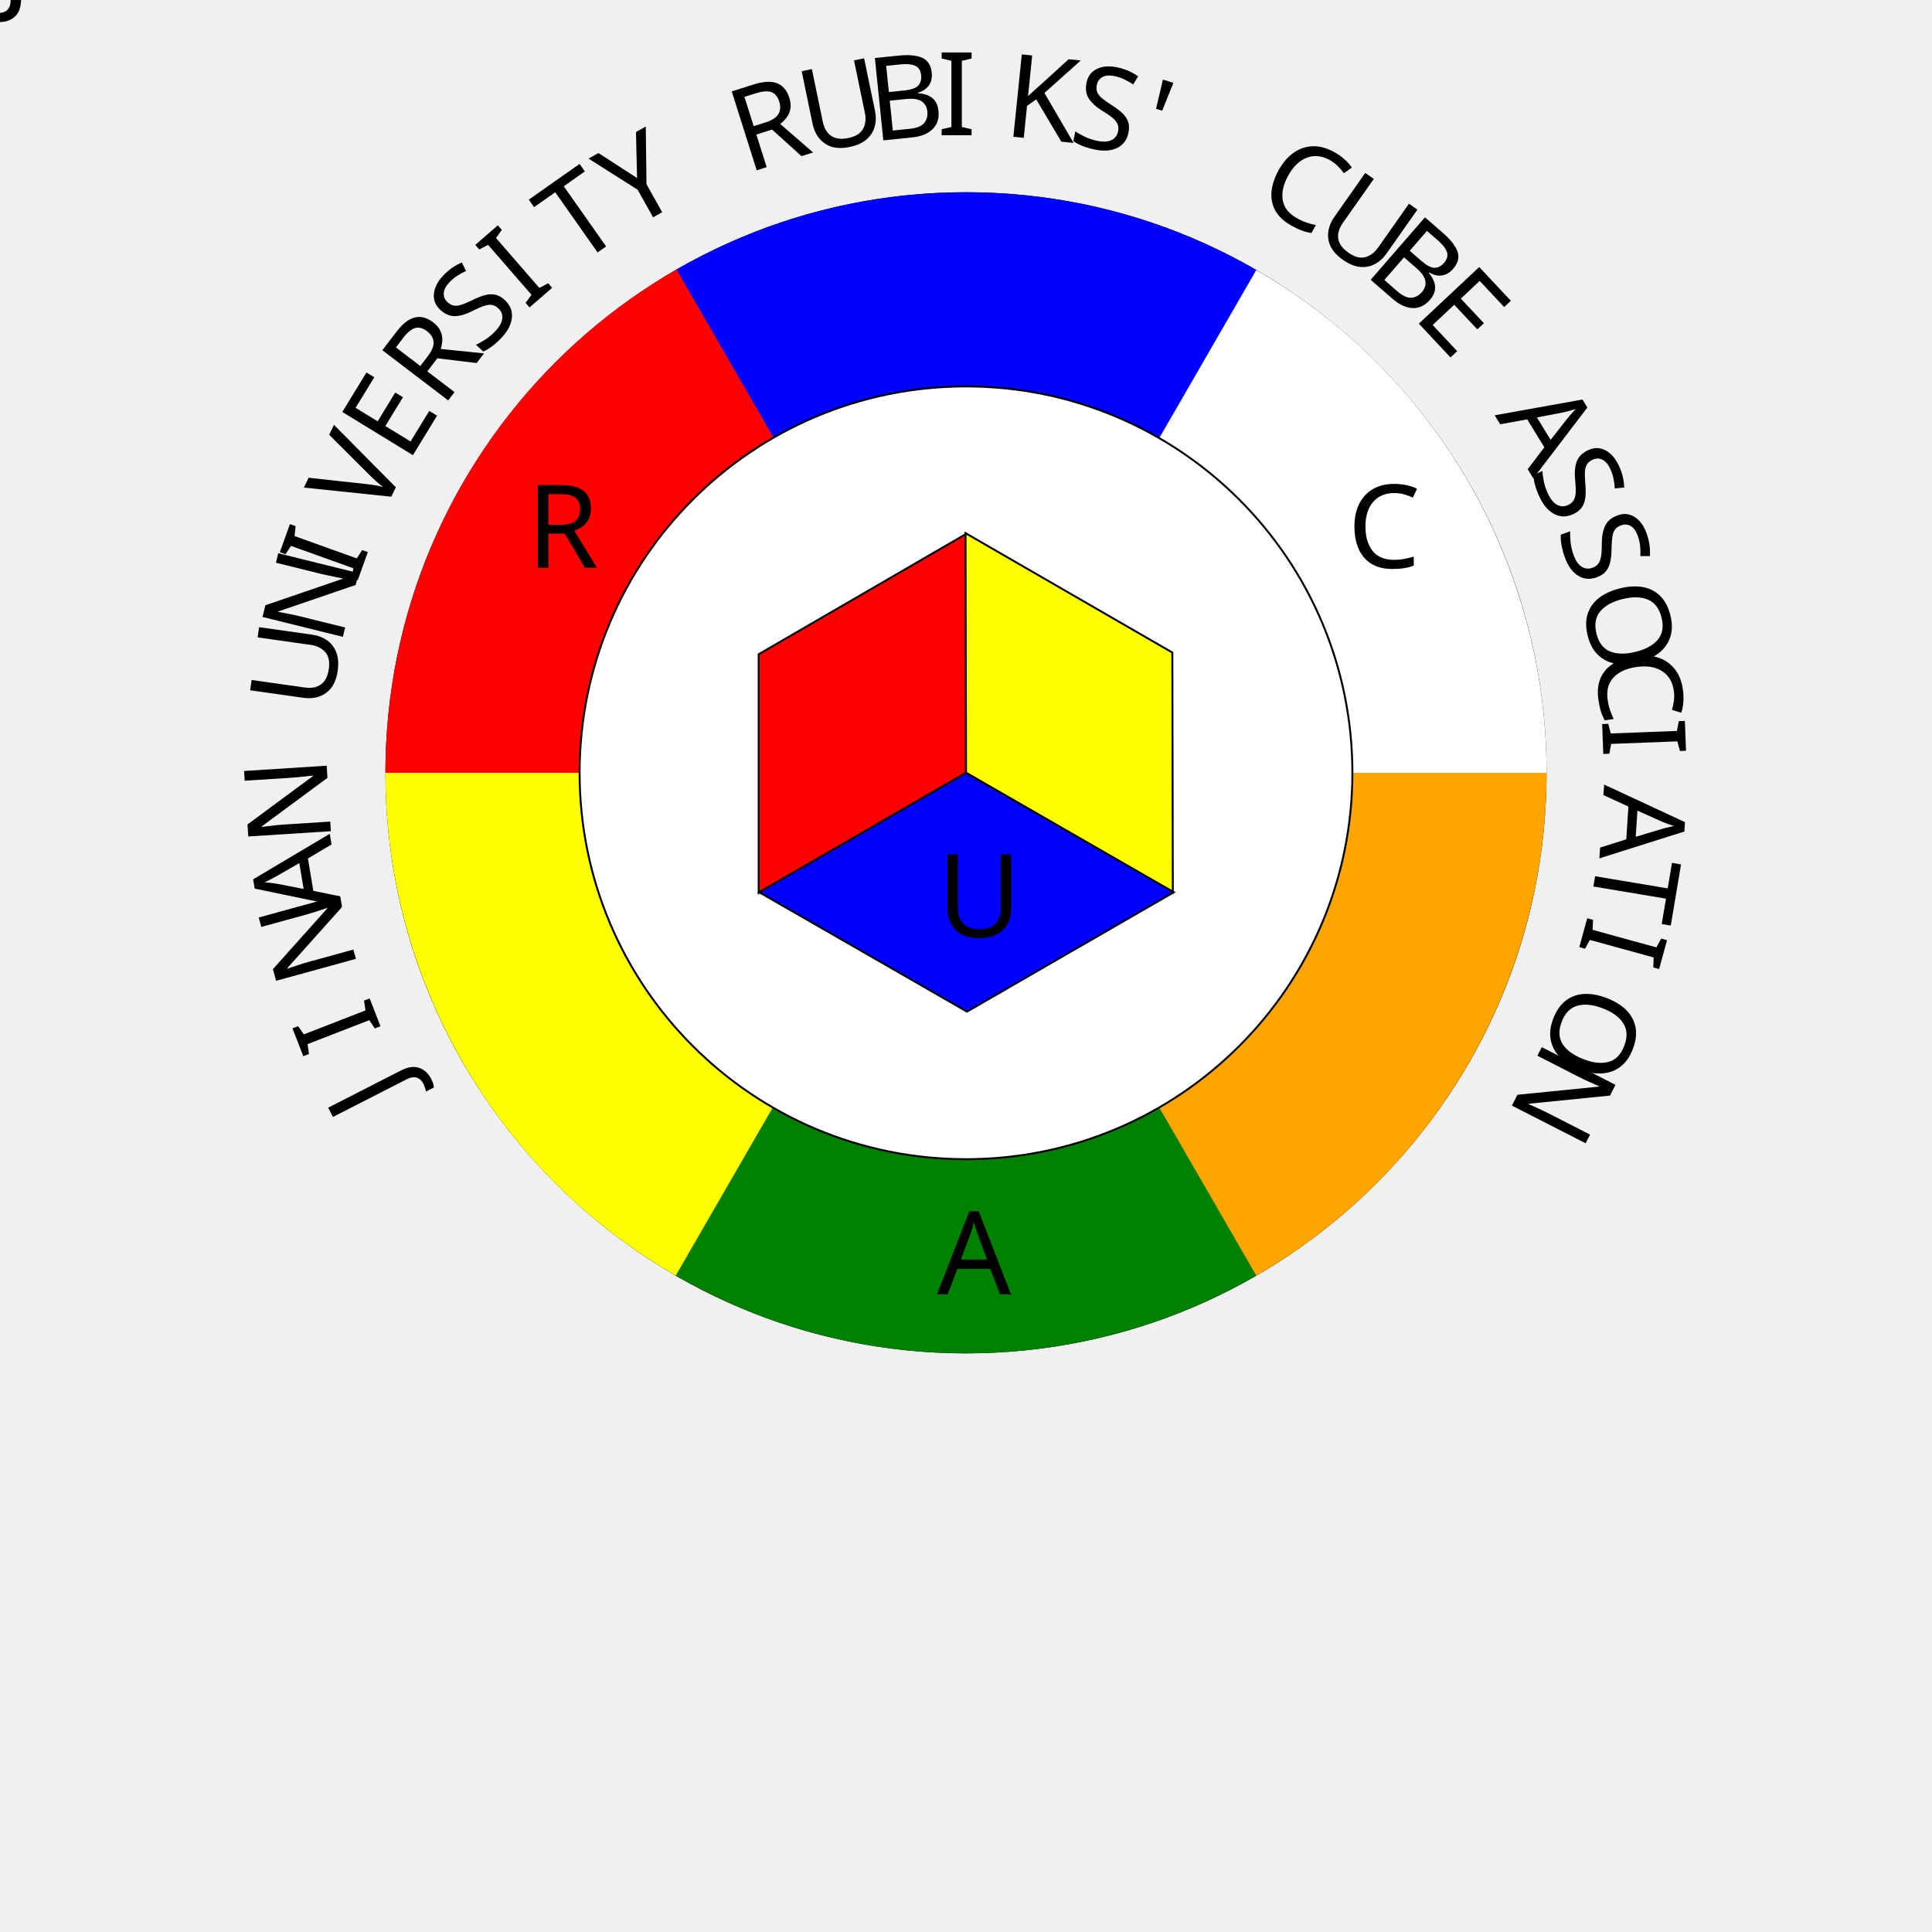
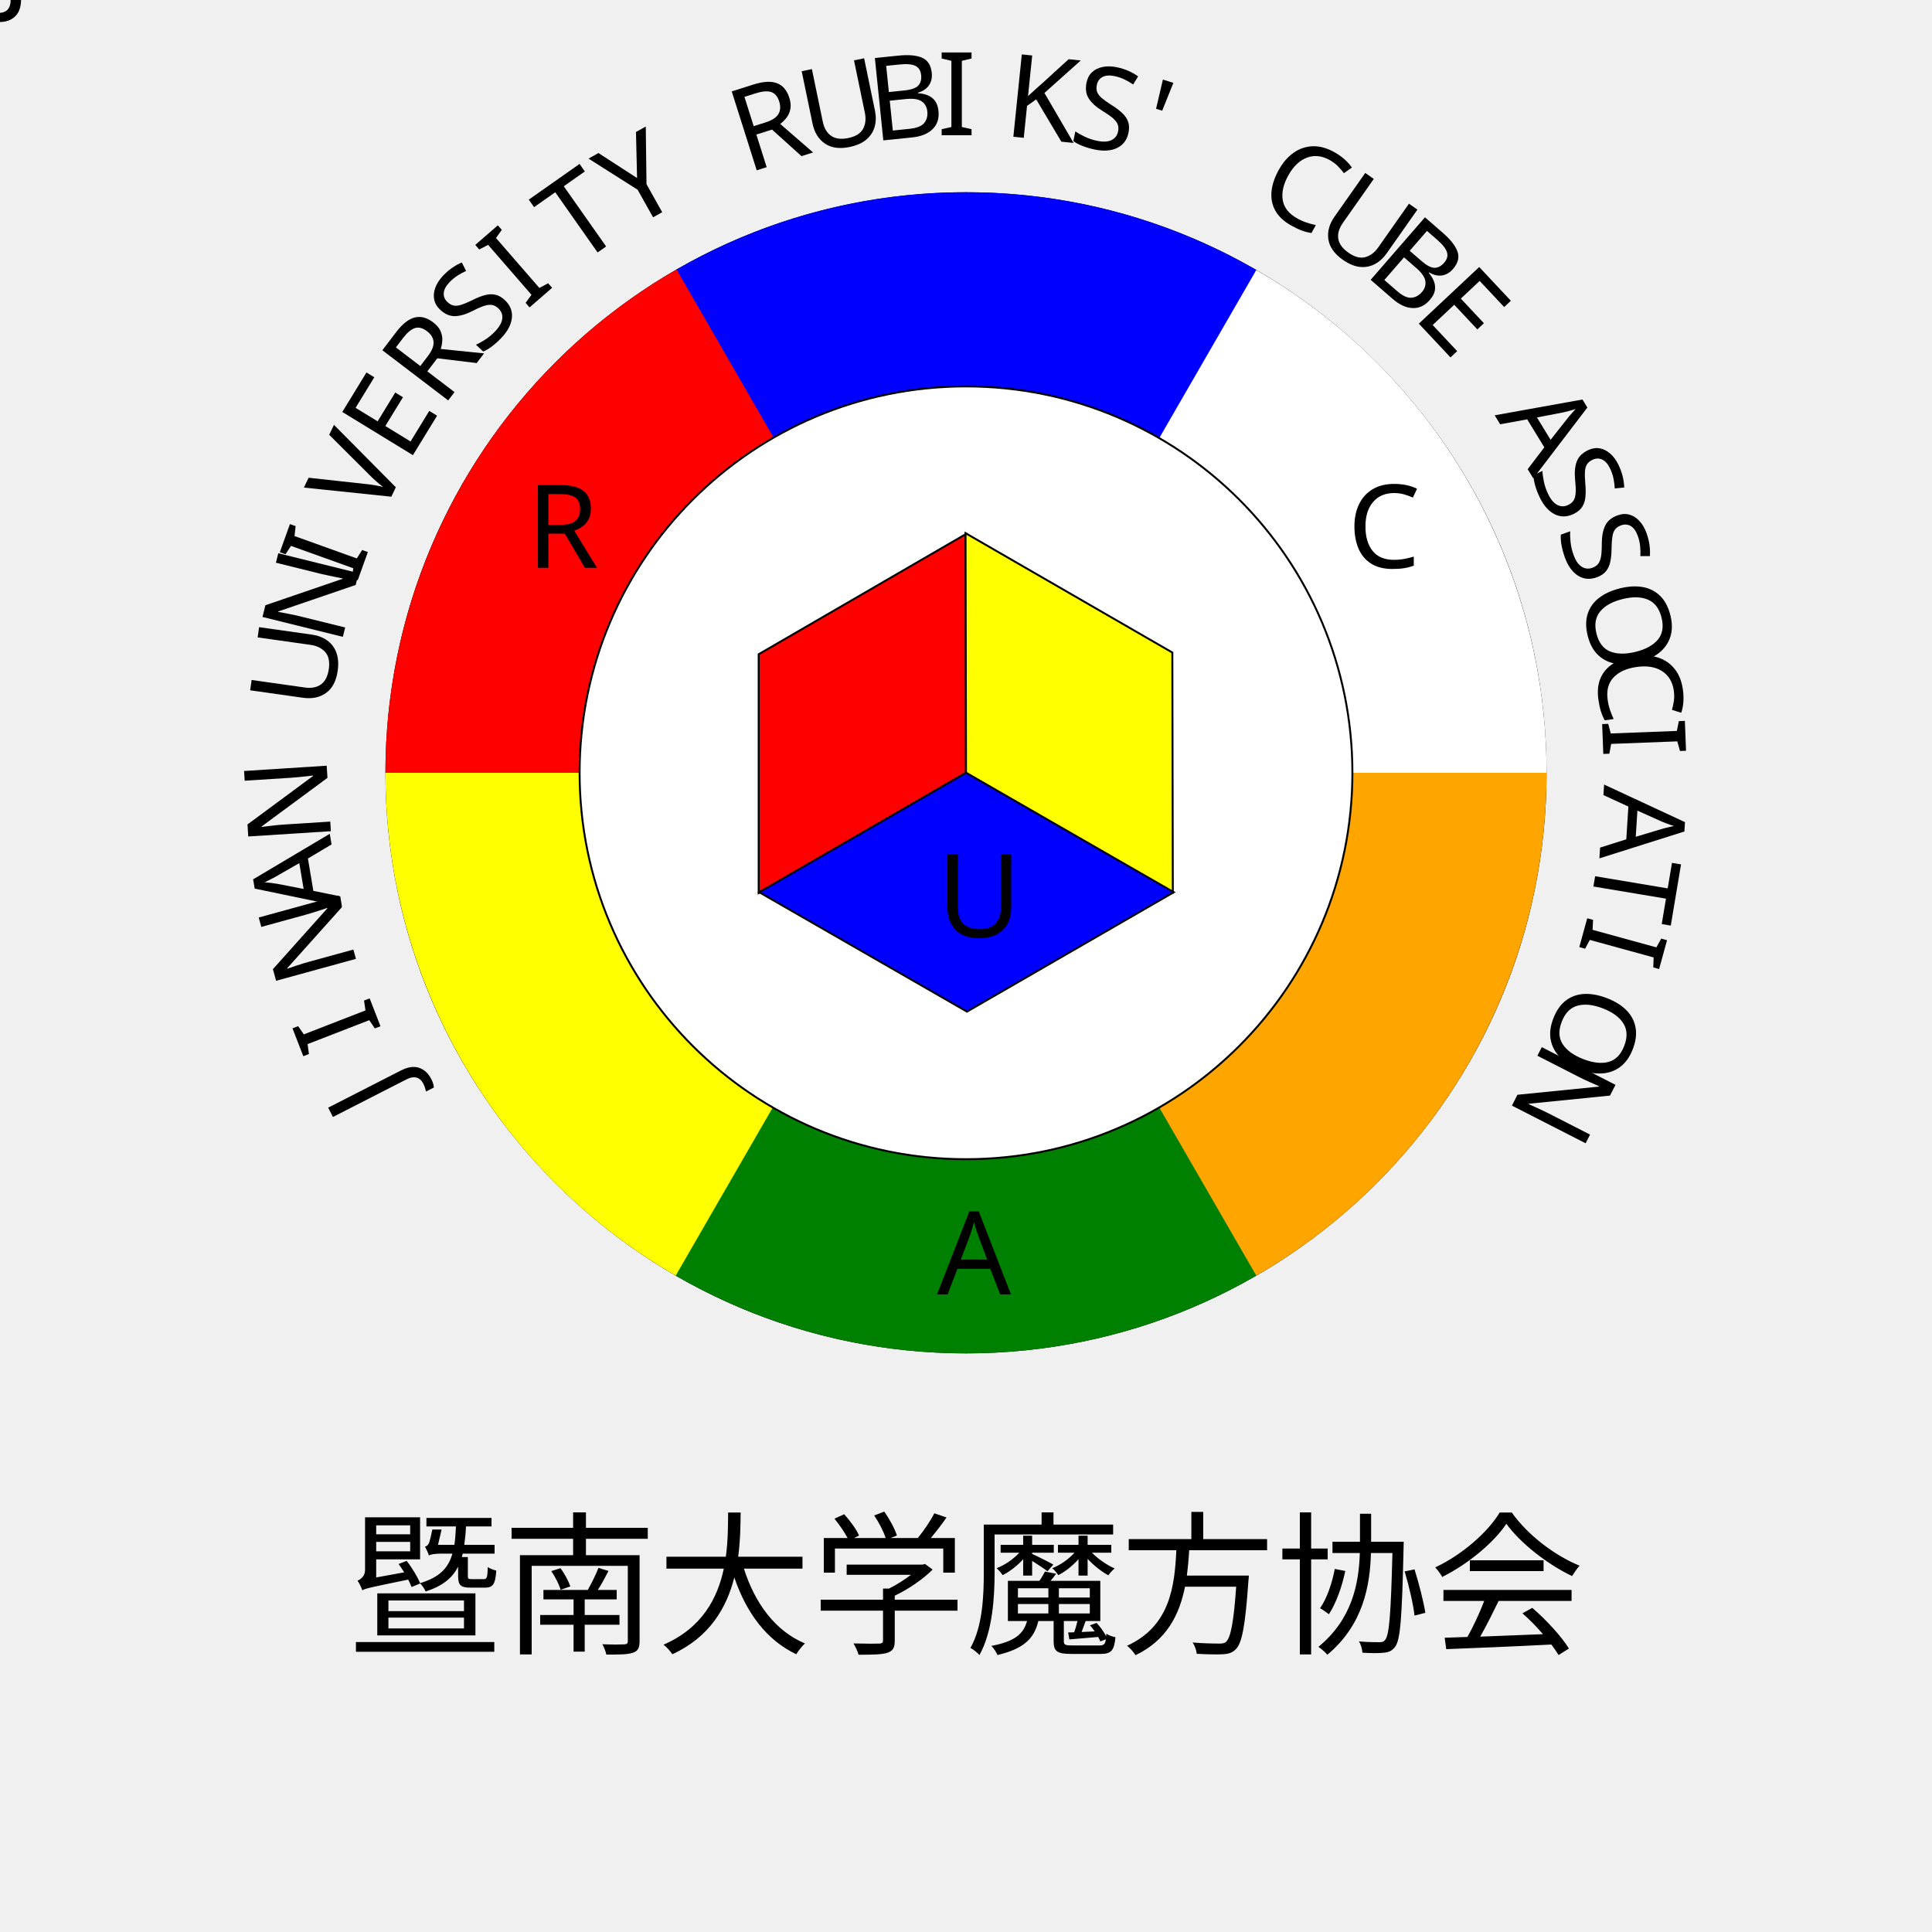
<svg xmlns="http://www.w3.org/2000/svg" version="1.1" viewBox="0 0 1000 1000">
  <circle cx="500" cy="400" r="300" fill="white" stroke="black" />
-   <line x1="500" y1="100" x2="500" y2="200" stroke="#000000" />
-   <line x1="500" y1="100" x2="500" y2="200" transform="rotate(60 500 400)" stroke="#000000" />
-   <line x1="500" y1="100" x2="500" y2="200" transform="rotate(120 500 400)" stroke="#000000" />
-   <line x1="500" y1="100" x2="500" y2="200" transform="rotate(180 500 400)" stroke="#000000" />
-   <line x1="500" y1="100" x2="500" y2="200" transform="rotate(240 500 400)" stroke="#000000" />
-   <line x1="500" y1="100" x2="500" y2="200" transform="rotate(300 500 400)" stroke="#000000" />
  <path d="M500 400 L500 100 A300 300 0 0 0 240.192 250" fill="blue" stroke="blue" transform="rotate(30 500 400)" />
  <path d="M500 400 L500 100 A300 300 0 0 0 240.192 250" fill="white" stroke="white" transform="rotate(90 500 400)" />
  <path d="M500 400 L500 100 A300 300 0 0 0 240.192 250" fill="orange" stroke="orange" transform="rotate(150 500 400)" />
  <path d="M500 400 L500 100 A300 300 0 0 0 240.192 250" fill="green" stroke="green" transform="rotate(210 500 400)" />
  <path d="M500 400 L500 100 A300 300 0 0 0 240.192 250" fill="yellow" stroke="yellow" transform="rotate(270 500 400)" />
  <path d="M500 400 L500 100 A300 300 0 0 0 240.192 250" fill="red" stroke="red" transform="rotate(330 500 400)" />
  <circle cx="500" cy="400" r="200" fill="white" stroke="black" />
  <text x="272.606" y="293.907" font-family="Ubuntu Mono" font-size="60">R</text>
  <text x="697.394" y="293.907" font-family="Ubuntu Mono" font-size="60">C</text>
  <text x="485" y="670" font-family="Ubuntu Mono" font-size="60">A</text>
  <polygon points="500,276.393 500,400 392.696,462.235 392.696,338.629" fill="red" stroke="black" />
  <polygon points="500,276.393 500,400 392.696,462.235 392.696,338.629" fill="yellow" stroke="black" transform="rotate(120 500 400)" />
  <polygon points="500,276.393 500,400 392.696,462.235 392.696,338.629" fill="blue" stroke="black" transform="rotate(240 500 400)" />
  <text x="" y="" font-family="Ubuntu Mono" font-size="60">J</text>
  <text x="" y="" font-family="Ubuntu Mono" font-size="60">N</text>
  <text x="485" y="485" font-family="Ubuntu Mono" font-size="60">U</text>
  <text x="485" y="70" font-family="Ubuntu Mono" font-size="60" transform="rotate(-117.0732 500 400)">J</text>
  <text x="485" y="70" font-family="Ubuntu Mono" font-size="60" transform="rotate(-111.2195 500 400)">I</text>
  <text x="485" y="70" font-family="Ubuntu Mono" font-size="60" transform="rotate(-105.3659 500 400)">N</text>
  <text x="485" y="70" font-family="Ubuntu Mono" font-size="60" transform="rotate(-99.5122 500 400)">A</text>
  <text x="485" y="70" font-family="Ubuntu Mono" font-size="60" transform="rotate(-93.65854 500 400)">N</text>
  <text x="485" y="70" font-family="Ubuntu Mono" font-size="60" transform="rotate(-87.80488 500 400)"> </text>
  <text x="485" y="70" font-family="Ubuntu Mono" font-size="60" transform="rotate(-81.95122 500 400)">U</text>
  <text x="485" y="70" font-family="Ubuntu Mono" font-size="60" transform="rotate(-76.09756 500 400)">N</text>
  <text x="485" y="70" font-family="Ubuntu Mono" font-size="60" transform="rotate(-70.2439 500 400)">I</text>
  <text x="485" y="70" font-family="Ubuntu Mono" font-size="60" transform="rotate(-64.39024 500 400)">V</text>
  <text x="485" y="70" font-family="Ubuntu Mono" font-size="60" transform="rotate(-58.53659 500 400)">E</text>
  <text x="485" y="70" font-family="Ubuntu Mono" font-size="60" transform="rotate(-52.68293 500 400)">R</text>
  <text x="485" y="70" font-family="Ubuntu Mono" font-size="60" transform="rotate(-46.82927 500 400)">S</text>
  <text x="485" y="70" font-family="Ubuntu Mono" font-size="60" transform="rotate(-40.97561 500 400)">I</text>
  <text x="485" y="70" font-family="Ubuntu Mono" font-size="60" transform="rotate(-35.12195 500 400)">T</text>
  <text x="485" y="70" font-family="Ubuntu Mono" font-size="60" transform="rotate(-29.26829 500 400)">Y</text>
  <text x="485" y="70" font-family="Ubuntu Mono" font-size="60" transform="rotate(-23.41463 500 400)"> </text>
  <text x="485" y="70" font-family="Ubuntu Mono" font-size="60" transform="rotate(-17.56098 500 400)">R</text>
  <text x="485" y="70" font-family="Ubuntu Mono" font-size="60" transform="rotate(-11.70732 500 400)">U</text>
  <text x="485" y="70" font-family="Ubuntu Mono" font-size="60" transform="rotate(-5.853659 500 400)">B</text>
  <text x="485" y="70" font-family="Ubuntu Mono" font-size="60" transform="rotate(0 500 400)">I</text>
  <text x="485" y="70" font-family="Ubuntu Mono" font-size="60" transform="rotate(5.853659 500 400)">K</text>
  <text x="485" y="70" font-family="Ubuntu Mono" font-size="60" transform="rotate(11.70732 500 400)">S</text>
  <text x="485" y="70" font-family="Ubuntu Mono" font-size="60" transform="rotate(17.56098 500 400)">'</text>
  <text x="485" y="70" font-family="Ubuntu Mono" font-size="60" transform="rotate(23.41463 500 400)"> </text>
  <text x="485" y="70" font-family="Ubuntu Mono" font-size="60" transform="rotate(29.26829 500 400)">C</text>
  <text x="485" y="70" font-family="Ubuntu Mono" font-size="60" transform="rotate(35.12195 500 400)">U</text>
  <text x="485" y="70" font-family="Ubuntu Mono" font-size="60" transform="rotate(40.97561 500 400)">B</text>
  <text x="485" y="70" font-family="Ubuntu Mono" font-size="60" transform="rotate(46.82927 500 400)">E</text>
  <text x="485" y="70" font-family="Ubuntu Mono" font-size="60" transform="rotate(52.68293 500 400)"> </text>
  <text x="485" y="70" font-family="Ubuntu Mono" font-size="60" transform="rotate(58.53659 500 400)">A</text>
  <text x="485" y="70" font-family="Ubuntu Mono" font-size="60" transform="rotate(64.39024 500 400)">S</text>
  <text x="485" y="70" font-family="Ubuntu Mono" font-size="60" transform="rotate(70.2439 500 400)">S</text>
  <text x="485" y="70" font-family="Ubuntu Mono" font-size="60" transform="rotate(76.09756 500 400)">O</text>
  <text x="485" y="70" font-family="Ubuntu Mono" font-size="60" transform="rotate(81.95122 500 400)">C</text>
  <text x="485" y="70" font-family="Ubuntu Mono" font-size="60" transform="rotate(87.80488 500 400)">I</text>
  <text x="485" y="70" font-family="Ubuntu Mono" font-size="60" transform="rotate(93.65854 500 400)">A</text>
  <text x="485" y="70" font-family="Ubuntu Mono" font-size="60" transform="rotate(99.5122 500 400)">T</text>
  <text x="485" y="70" font-family="Ubuntu Mono" font-size="60" transform="rotate(105.3659 500 400)">I</text>
  <text x="485" y="70" font-family="Ubuntu Mono" font-size="60" transform="rotate(111.2195 500 400)">O</text>
  <text x="485" y="70" font-family="Ubuntu Mono" font-size="60" transform="rotate(117.0732 500 400)">N</text>
+   <text x="180" y="850" font-family="Simsun" font-size="80">暨南大学魔方协会</text>
</svg>
